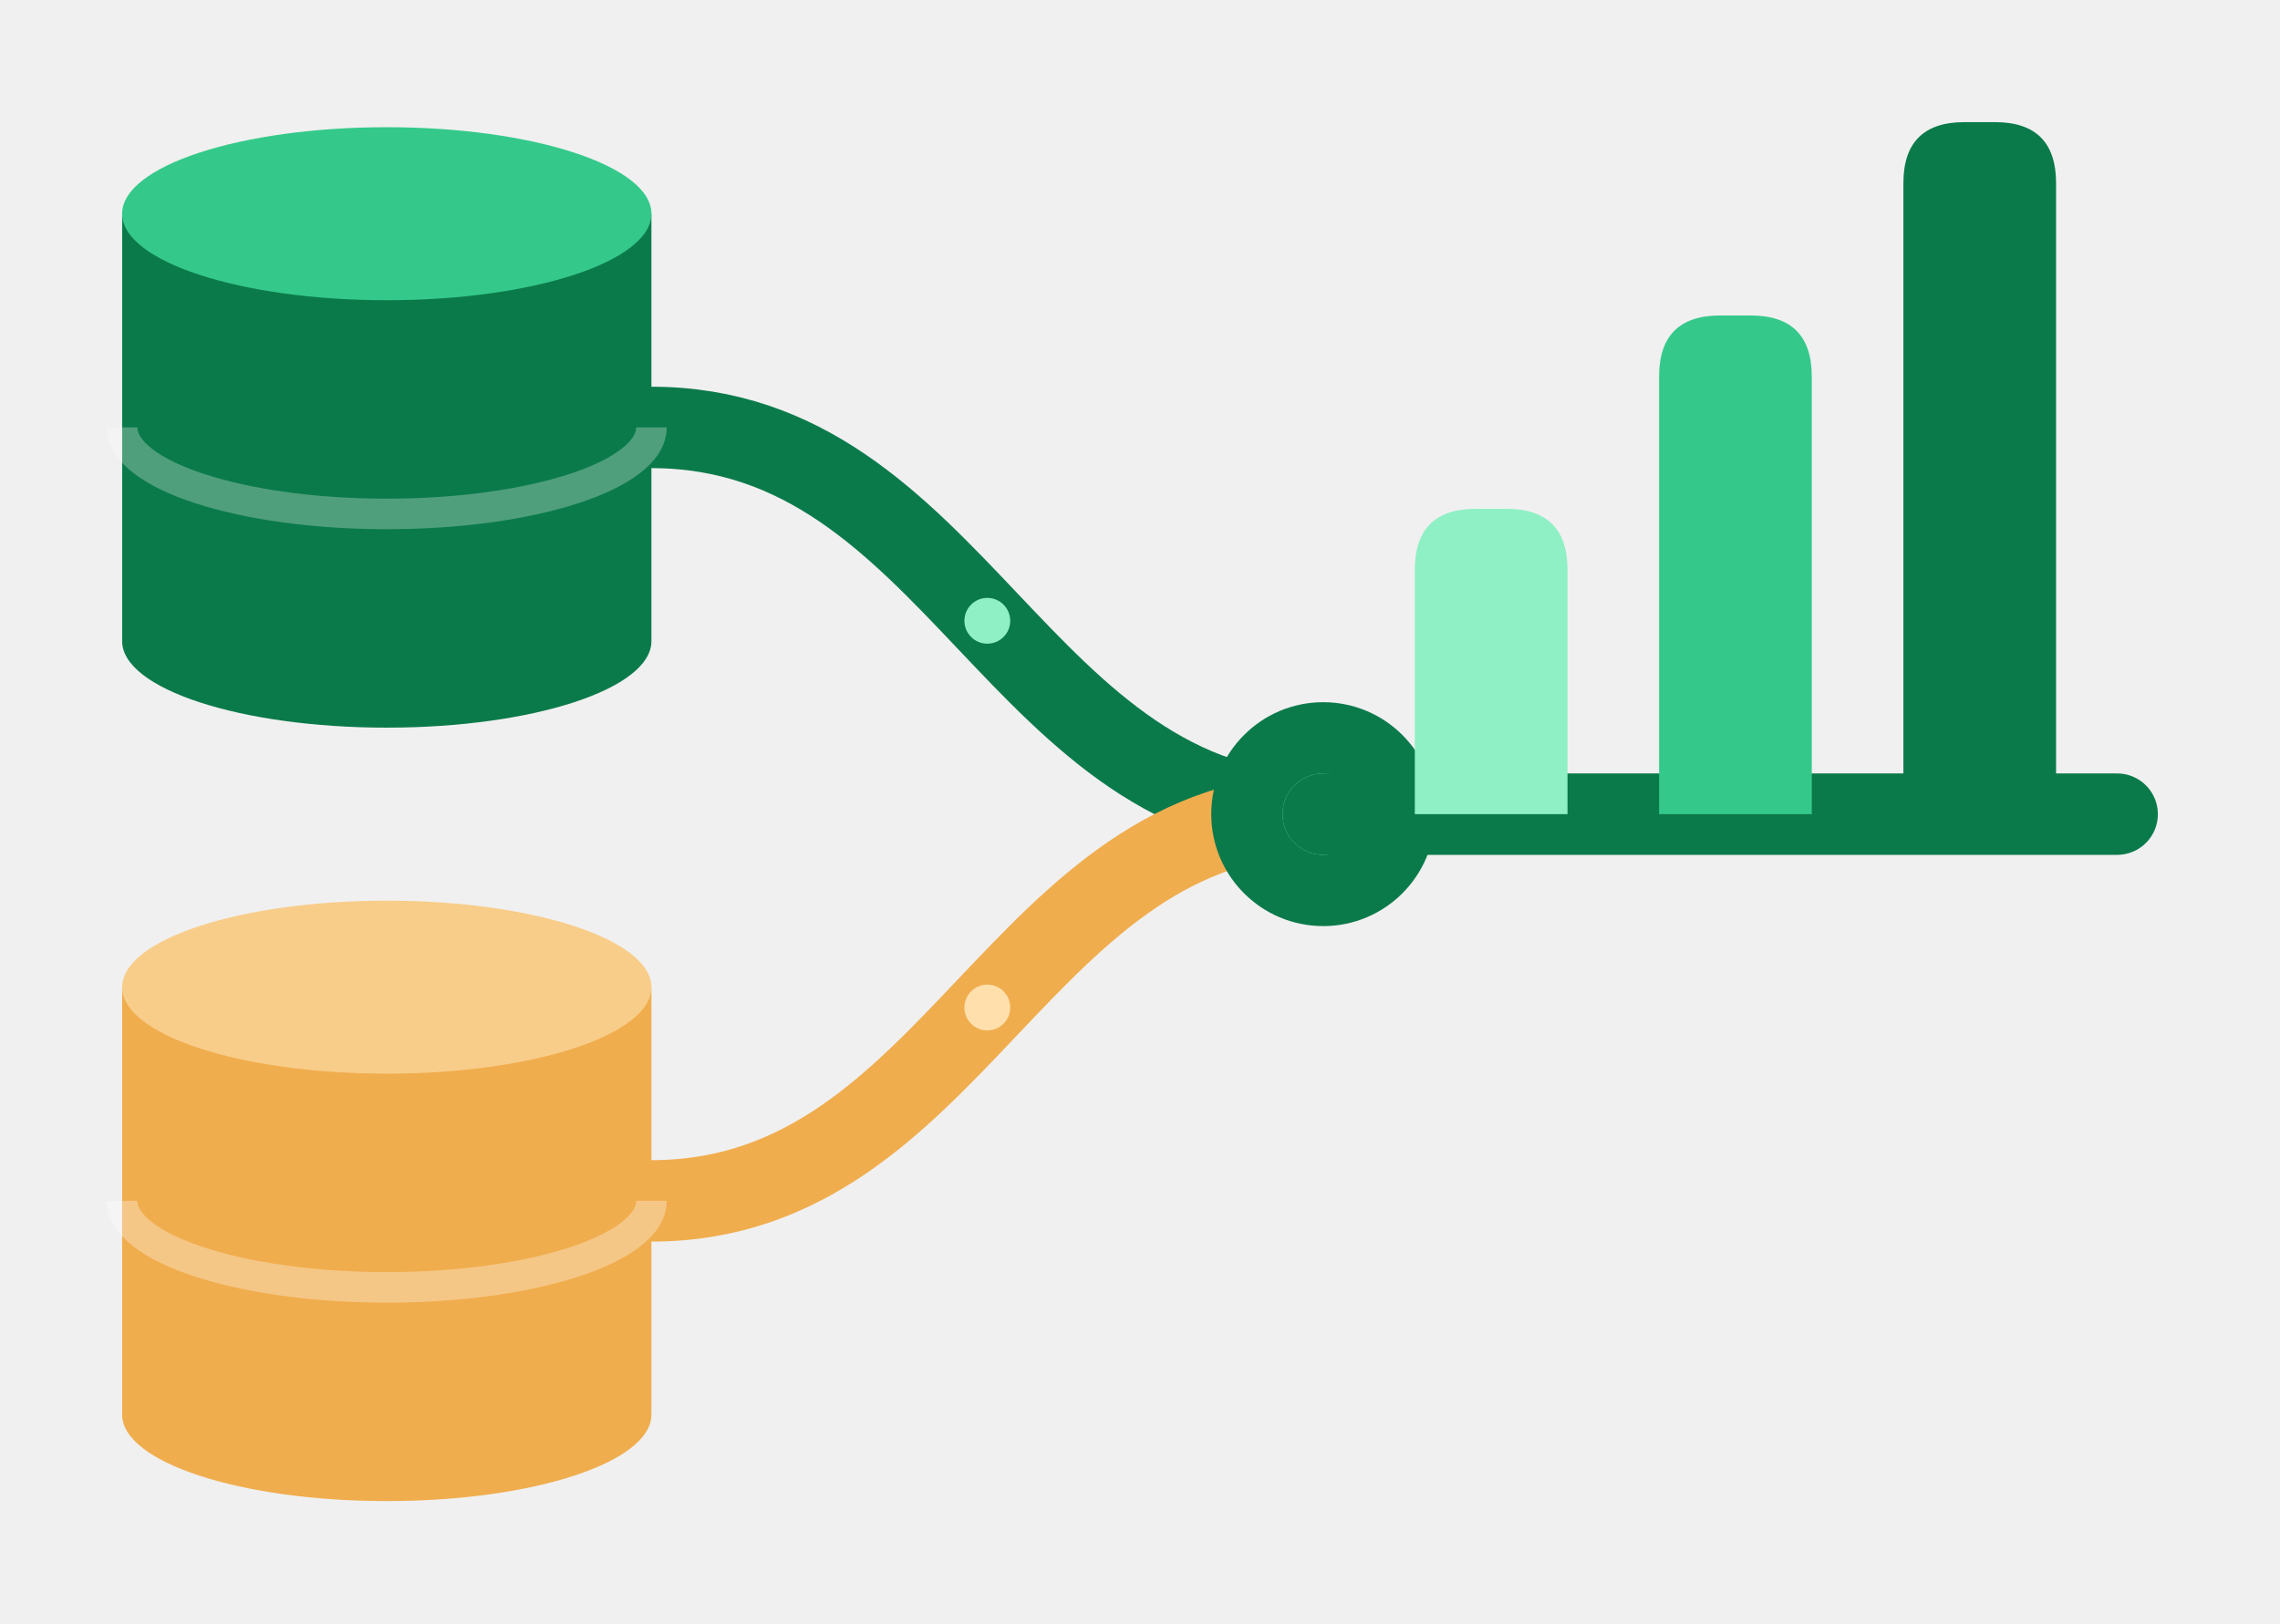
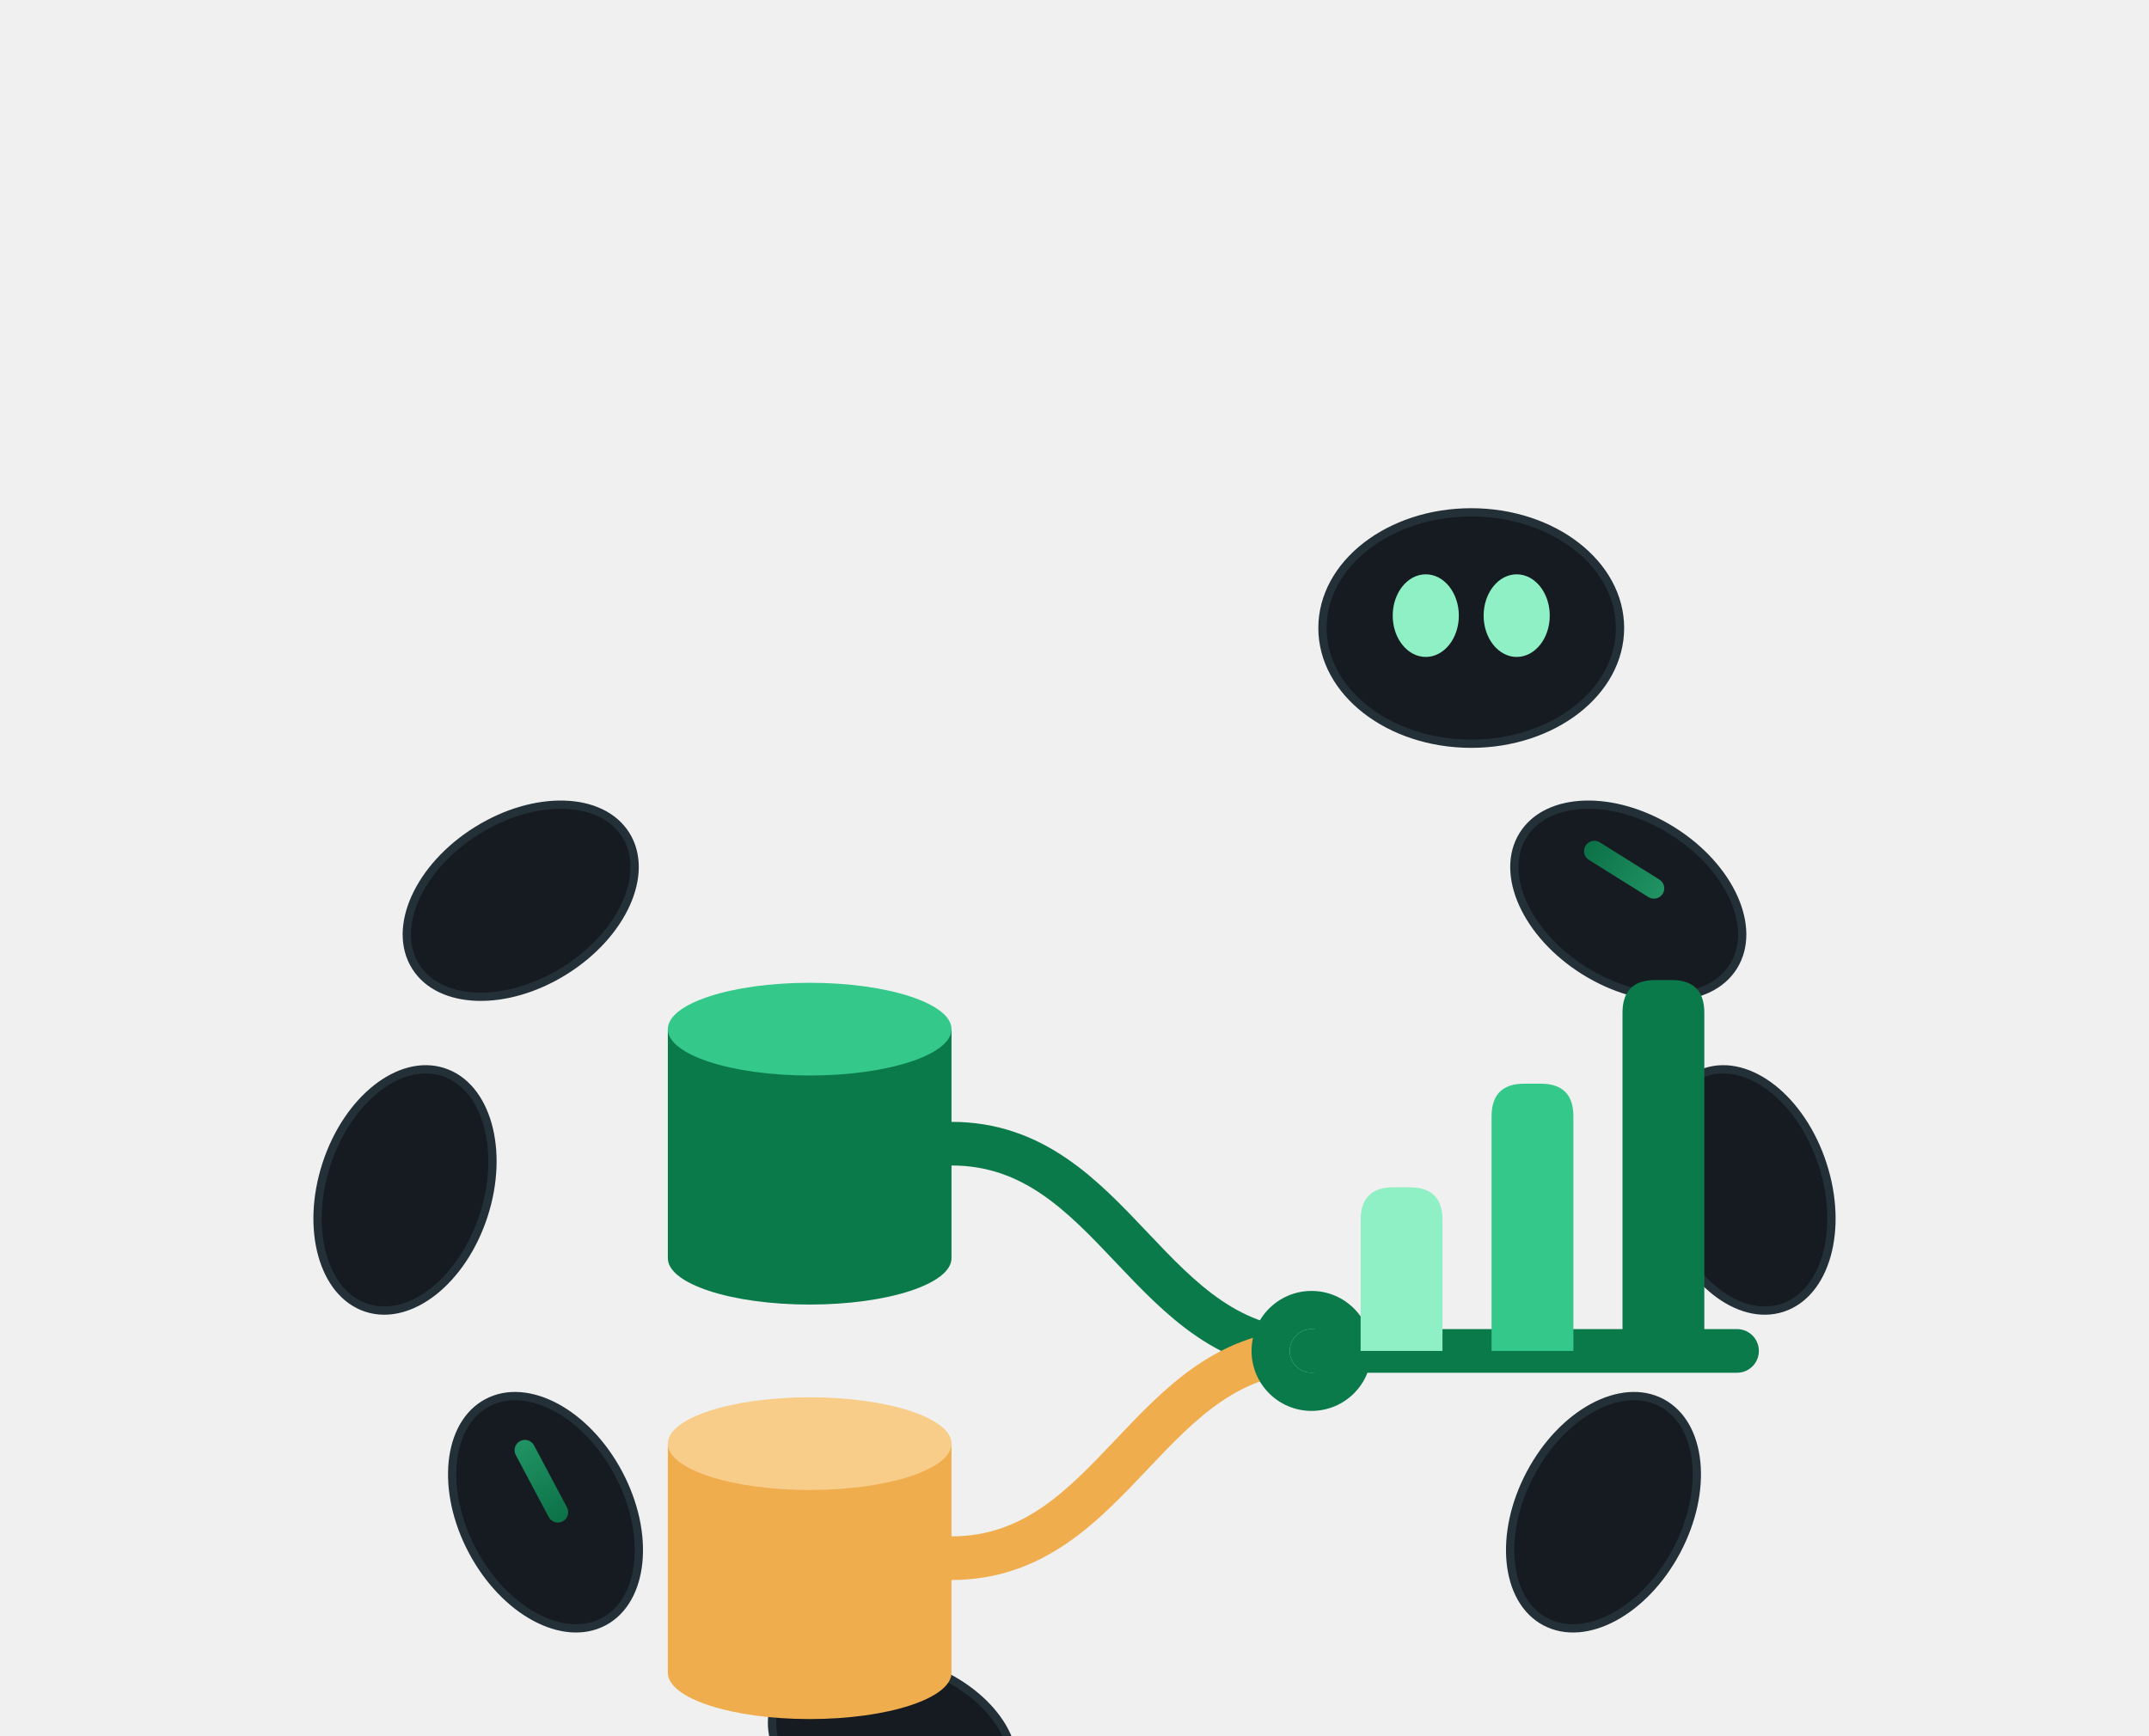
- <svg xmlns="http://www.w3.org/2000/svg" viewBox="36 96 448 319" width="448" height="319" role="img" aria-label="ReportKit">
-   <path d="M 164,180 C 224,180 236,256 296,256" fill="none" stroke="#0b7a4b" stroke-width="16" stroke-linecap="round" />
-   <path d="M 164,332 C 224,332 236,256 296,256" fill="none" stroke="#f0ad4e" stroke-width="16" stroke-linecap="round" />
-   <circle cx="230" cy="218" r="4.5" fill="#8ef0c4" />
-   <circle cx="230" cy="294" r="4.5" fill="#ffe0ad" />
-   <path d="M 60,138 L 60,222 A 52,17 0 0 0 164,222 L 164,138 Z" fill="#0b7a4b" />
-   <path d="M 60,180 A 52,17 0 0 0 164,180" fill="none" stroke="#ffffff" stroke-opacity="0.28" stroke-width="6" />
-   <ellipse cx="112" cy="138" rx="52" ry="17" fill="#34c98a" />
-   <path d="M 60,290 L 60,374 A 52,17 0 0 0 164,374 L 164,290 Z" fill="#f0ad4e" />
-   <path d="M 60,332 A 52,17 0 0 0 164,332" fill="none" stroke="#ffffff" stroke-opacity="0.32" stroke-width="6" />
-   <ellipse cx="112" cy="290" rx="52" ry="17" fill="#f8cd8a" />
-   <circle cx="296" cy="256" r="22" fill="#0b7a4b" />
-   <circle cx="296" cy="256" r="8" fill="#8ef0c4" />
-   <path d="M 296,256 L 452,256" fill="none" stroke="#0b7a4b" stroke-width="16" stroke-linecap="round" />
-   <path d="M 314,256 L 314,208 Q 314,196 326,196 L 332,196 Q 344,196 344,208 L 344,256 Z" fill="#8ef0c4" />
-   <path d="M 362,256 L 362,170 Q 362,158 374,158 L 380,158 Q 392,158 392,170 L 392,256 Z" fill="#34c98a" />
-   <path d="M 410,256 L 410,132 Q 410,120 422,120 L 428,120 Q 440,120 440,132 L 440,256 Z" fill="#0b7a4b" />
+ <svg xmlns="http://www.w3.org/2000/svg" viewBox="0 0 520 420" width="520" height="420" role="img" aria-label="ReportKit">
+   <defs>
+     <linearGradient id="panel" x1="0" y1="0" x2="1" y2="0">
+       <stop offset="0" stop-color="#0b7a4b" />
+       <stop offset="1" stop-color="#22a06b" />
+     </linearGradient>
+   </defs>
+   <g transform="translate(4 20)">
+     <g fill="#151b20" stroke="#243038" stroke-width="2">
+       <ellipse cx="390" cy="198" rx="30" ry="20" transform="rotate(32 390 198)" />
+       <ellipse cx="418" cy="268" rx="30" ry="20" transform="rotate(72 418 268)" />
+       <ellipse cx="384" cy="346" rx="30" ry="20" transform="rotate(118 384 346)" />
+       <ellipse cx="212" cy="402" rx="30" ry="20" transform="rotate(-162 212 402)" />
+       <ellipse cx="128" cy="346" rx="30" ry="20" transform="rotate(-118 128 346)" />
+       <ellipse cx="94" cy="268" rx="30" ry="20" transform="rotate(-72 94 268)" />
+       <ellipse cx="122" cy="198" rx="30" ry="20" transform="rotate(-32 122 198)" />
+     </g>
+     <g fill="url(#panel)" opacity="0.9">
+       <rect x="378" y="188" width="22" height="5" rx="2.5" transform="rotate(32 389 190.5)" />
+       <rect x="116" y="336" width="22" height="5" rx="2.5" transform="rotate(-118 127 338.5)" />
+     </g>
+     <g transform="translate(352 132)">
+       <ellipse cx="0" cy="0" rx="36" ry="28" fill="#151b20" stroke="#243038" stroke-width="2" />
+       <ellipse cx="-11" cy="-3" rx="8" ry="10" fill="#8ef0c4" />
+       <ellipse cx="11" cy="-3" rx="8" ry="10" fill="#8ef0c4" />
+     </g>
+     <g transform="translate(118 138) scale(0.66)">
+       <path d="M 164,180 C 224,180 236,256 296,256" fill="none" stroke="#0b7a4b" stroke-width="16" stroke-linecap="round" />
+       <path d="M 164,332 C 224,332 236,256 296,256" fill="none" stroke="#f0ad4e" stroke-width="16" stroke-linecap="round" />
+       <path d="M 60,138 L 60,222 A 52,17 0 0 0 164,222 L 164,138 Z" fill="#0b7a4b" />
+       <ellipse cx="112" cy="138" rx="52" ry="17" fill="#34c98a" />
+       <path d="M 60,290 L 60,374 A 52,17 0 0 0 164,374 L 164,290 Z" fill="#f0ad4e" />
+       <ellipse cx="112" cy="290" rx="52" ry="17" fill="#f8cd8a" />
+       <circle cx="296" cy="256" r="22" fill="#0b7a4b" />
+       <circle cx="296" cy="256" r="8" fill="#8ef0c4" />
+       <path d="M 296,256 L 452,256" fill="none" stroke="#0b7a4b" stroke-width="16" stroke-linecap="round" />
+       <path d="M 314,256 L 314,208 Q 314,196 326,196 L 332,196 Q 344,196 344,208 L 344,256 Z" fill="#8ef0c4" />
+       <path d="M 362,256 L 362,170 Q 362,158 374,158 L 380,158 Q 392,158 392,170 L 392,256 Z" fill="#34c98a" />
+       <path d="M 410,256 L 410,132 Q 410,120 422,120 L 428,120 Q 440,120 440,132 L 440,256 Z" fill="#0b7a4b" />
+     </g>
+   </g>
</svg>
